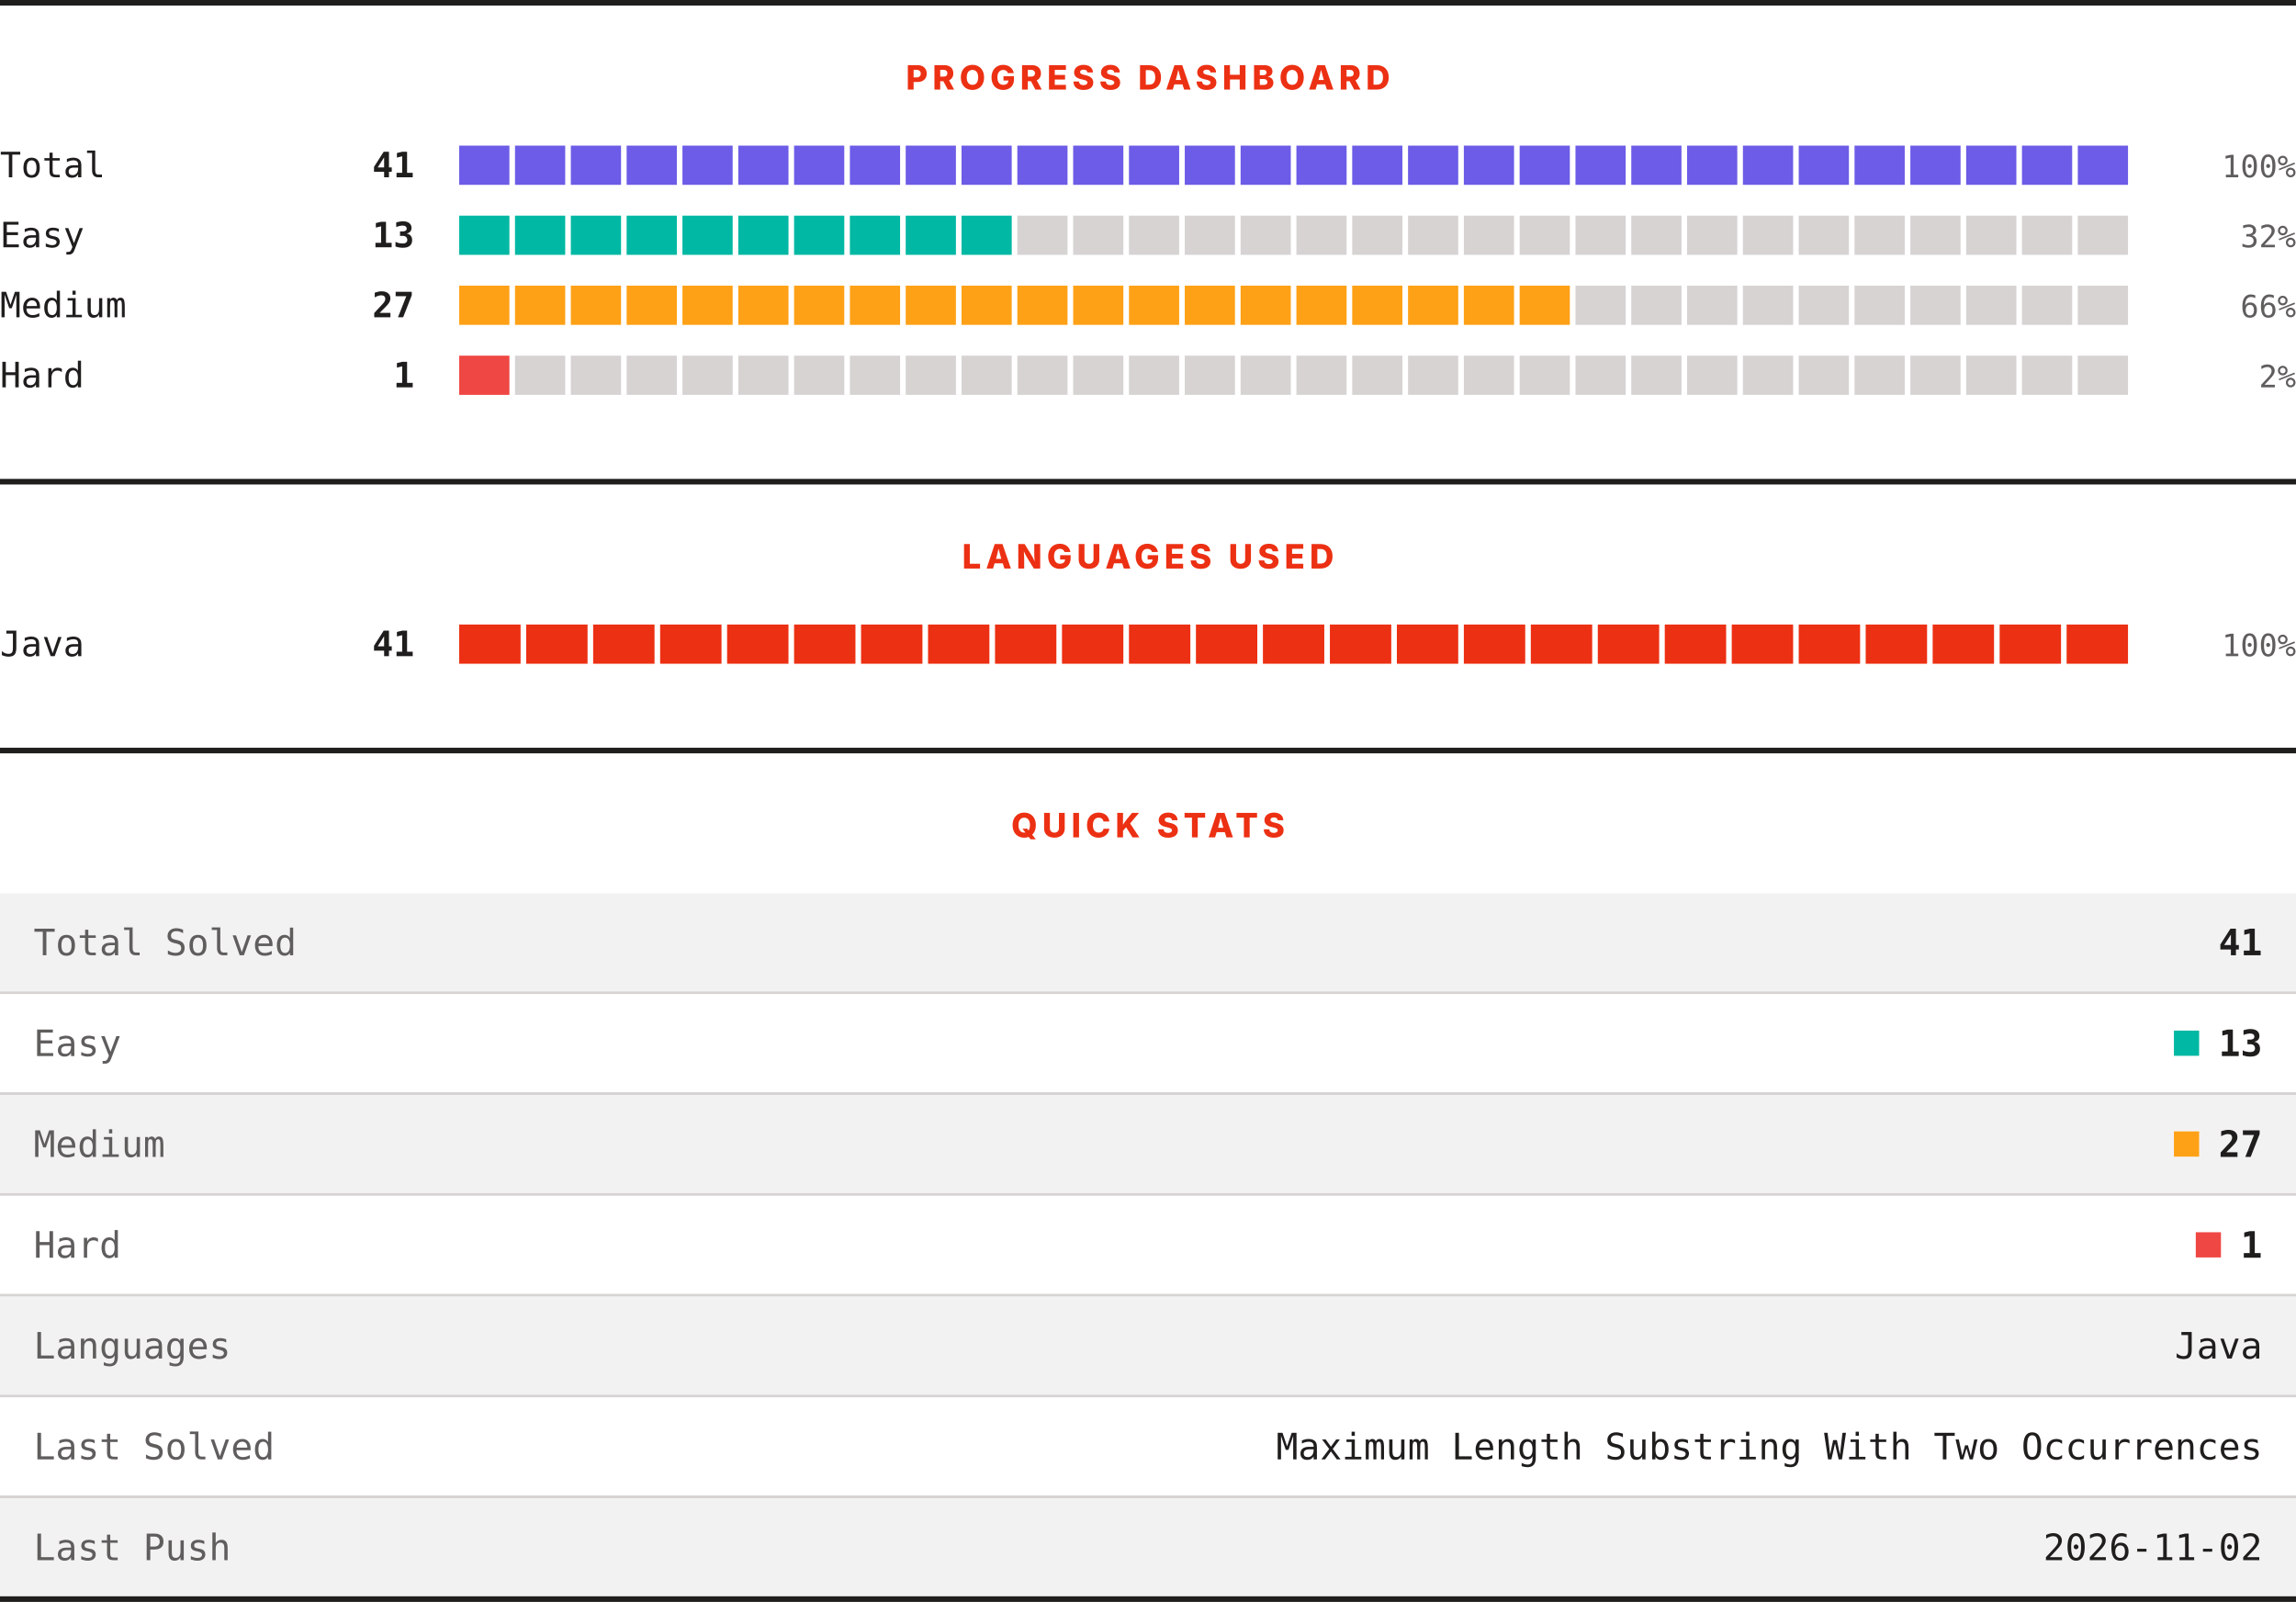
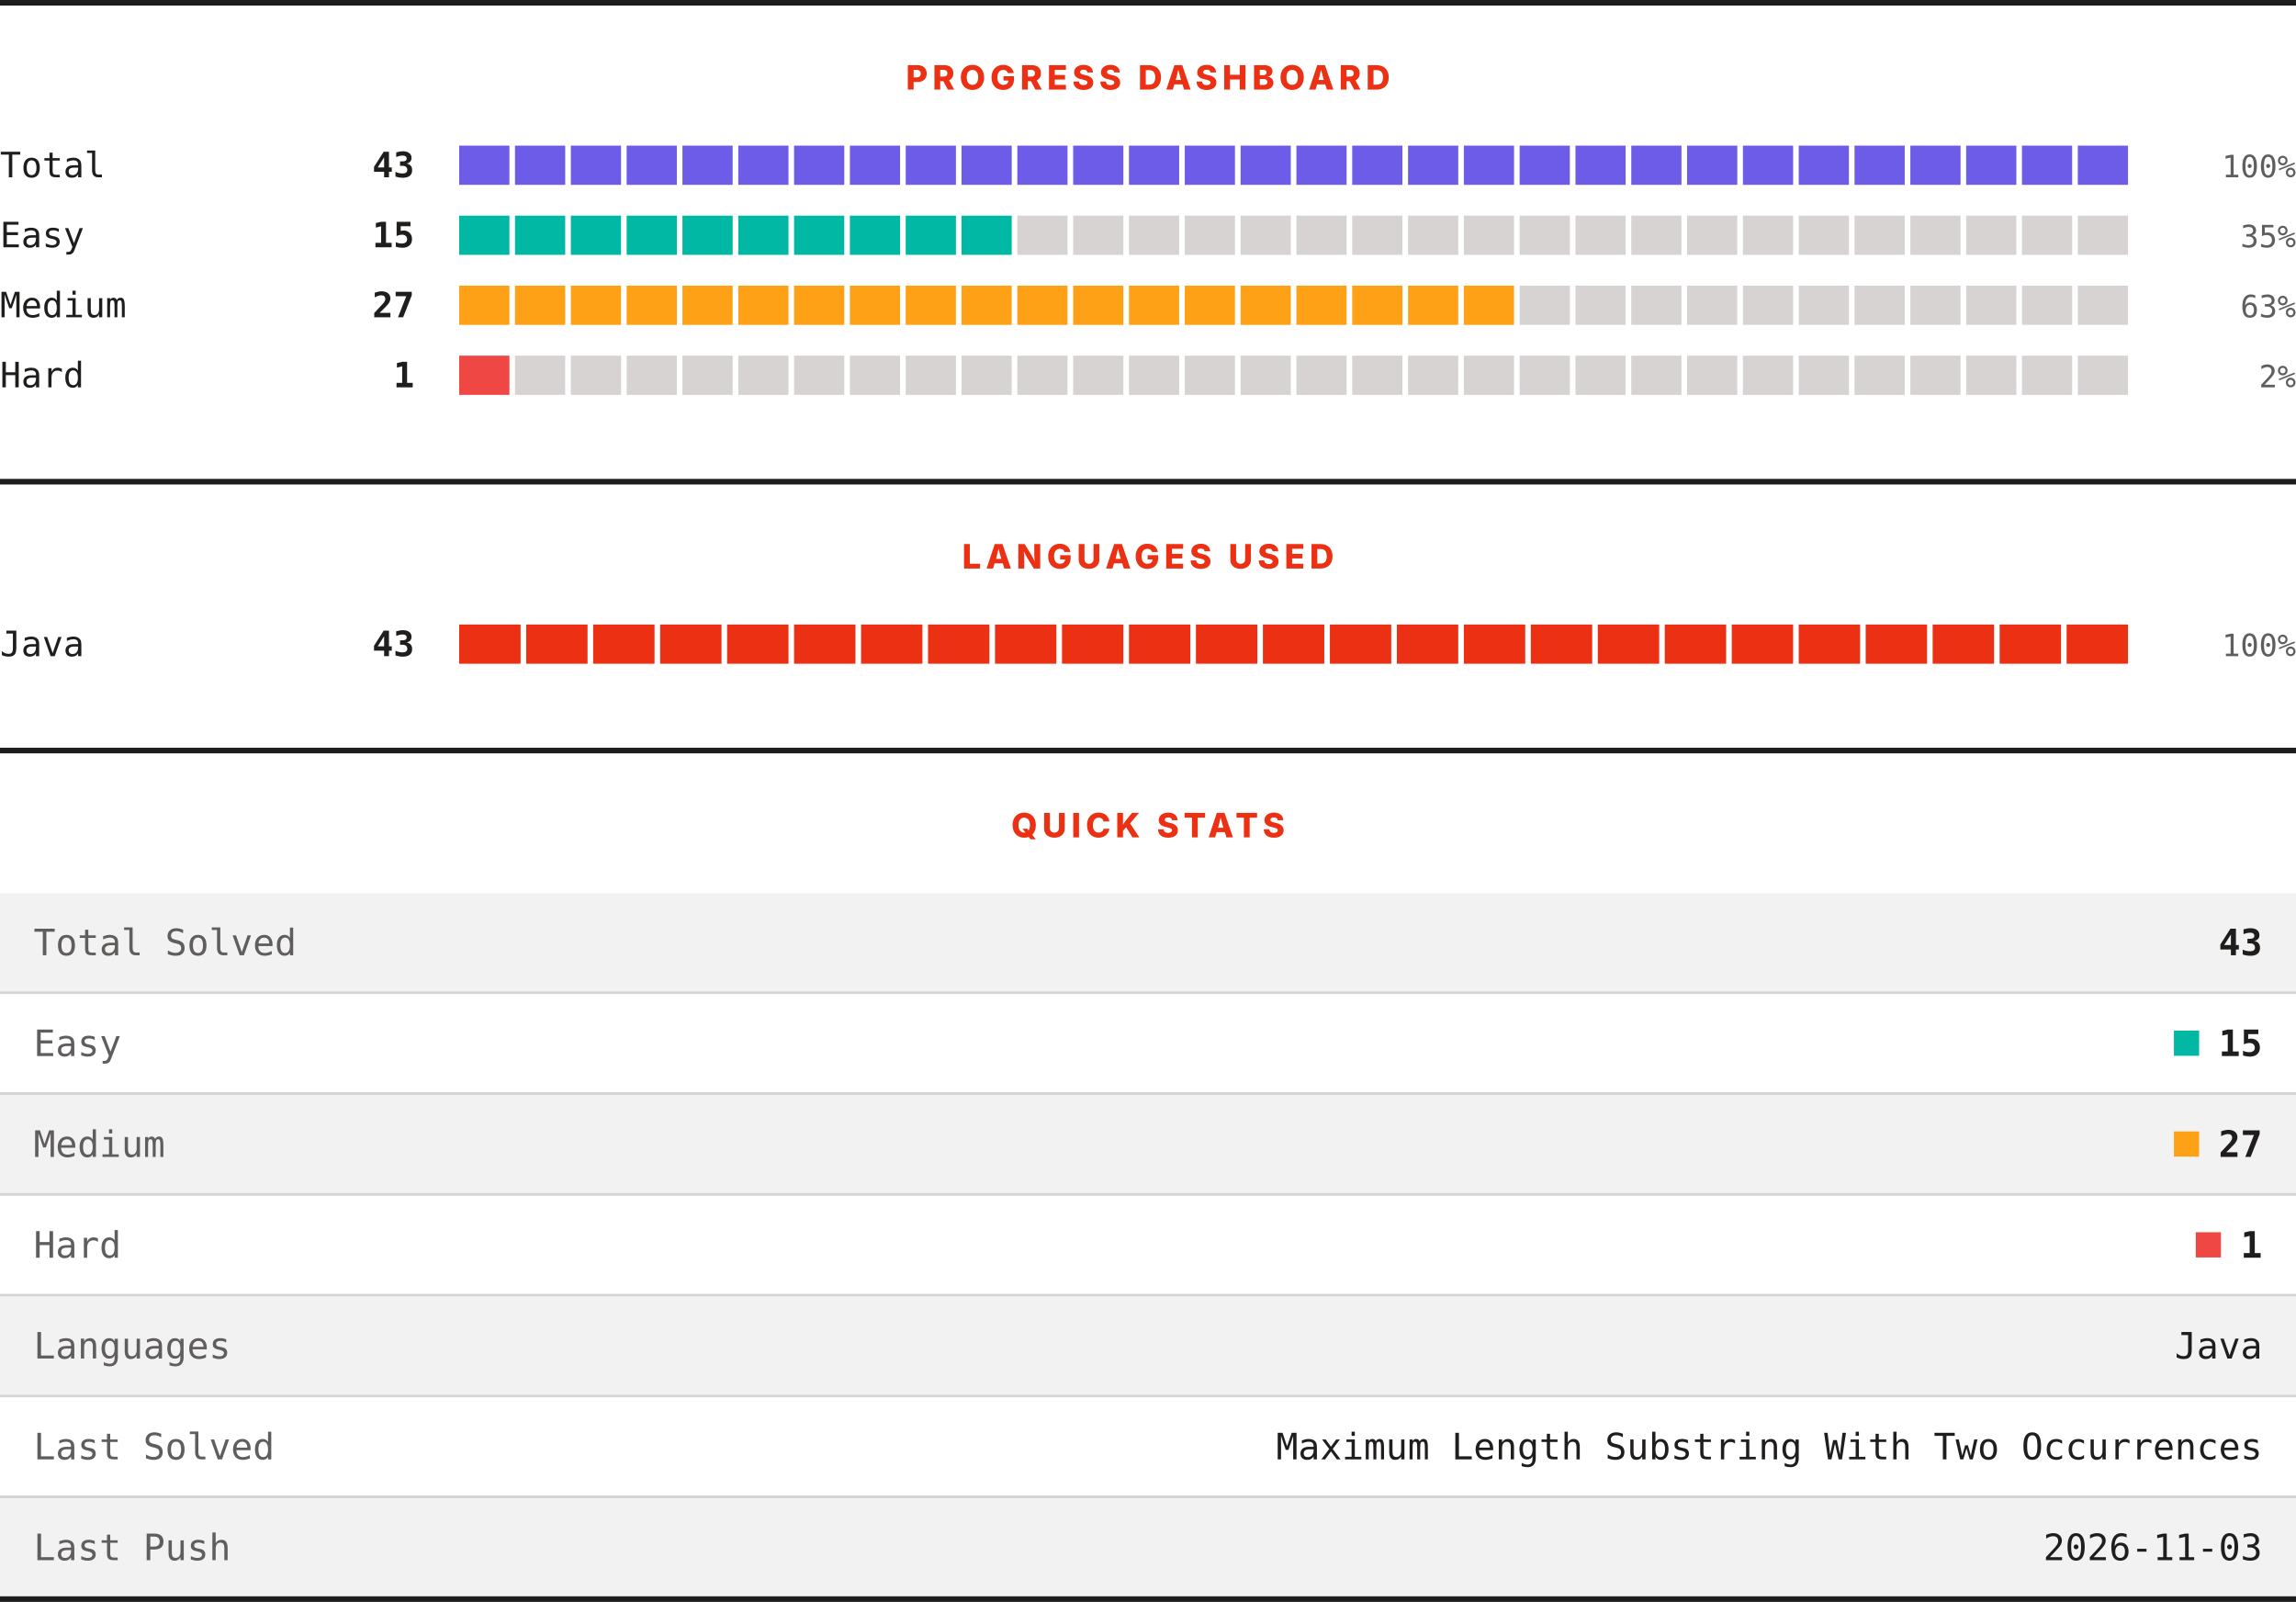
<svg xmlns="http://www.w3.org/2000/svg" width="820" height="572" viewBox="0 0 820 572" role="img" aria-label="LeetCode progress, languages and quick stats">
  <rect width="820" height="572" fill="#ffffff" />
  <rect x="0" y="0" width="820" height="2" fill="#201e1d" />
  <text x="410" y="32" text-anchor="middle" font-family="Archivo, system-ui, -apple-system, Segoe UI, sans-serif" font-size="12" font-weight="800" letter-spacing="1.68" fill="#ec3013">PROGRESS DASHBOARD</text>
  <text x="0" y="63.3" font-family="ui-monospace, SFMono-Regular, Menlo, Consolas, monospace" font-size="12.5" fill="#201e1d">Total</text>
-   <text x="148" y="63.3" text-anchor="end" font-family="ui-monospace, SFMono-Regular, Menlo, Consolas, monospace" font-size="12.5" font-weight="700" fill="#201e1d">41</text>
+   <text x="148" y="63.3" text-anchor="end" font-family="ui-monospace, SFMono-Regular, Menlo, Consolas, monospace" font-size="12.5" font-weight="700" fill="#201e1d">43</text>
  <rect x="164.00" y="52" width="17.93" height="14" fill="#6c5ce7" />
  <rect x="183.93" y="52" width="17.93" height="14" fill="#6c5ce7" />
  <rect x="203.87" y="52" width="17.93" height="14" fill="#6c5ce7" />
  <rect x="223.80" y="52" width="17.93" height="14" fill="#6c5ce7" />
  <rect x="243.73" y="52" width="17.93" height="14" fill="#6c5ce7" />
  <rect x="263.67" y="52" width="17.93" height="14" fill="#6c5ce7" />
  <rect x="283.60" y="52" width="17.93" height="14" fill="#6c5ce7" />
  <rect x="303.53" y="52" width="17.93" height="14" fill="#6c5ce7" />
  <rect x="323.47" y="52" width="17.93" height="14" fill="#6c5ce7" />
  <rect x="343.40" y="52" width="17.93" height="14" fill="#6c5ce7" />
  <rect x="363.33" y="52" width="17.93" height="14" fill="#6c5ce7" />
  <rect x="383.27" y="52" width="17.93" height="14" fill="#6c5ce7" />
  <rect x="403.20" y="52" width="17.93" height="14" fill="#6c5ce7" />
  <rect x="423.13" y="52" width="17.93" height="14" fill="#6c5ce7" />
  <rect x="443.07" y="52" width="17.93" height="14" fill="#6c5ce7" />
  <rect x="463.00" y="52" width="17.93" height="14" fill="#6c5ce7" />
  <rect x="482.93" y="52" width="17.93" height="14" fill="#6c5ce7" />
  <rect x="502.87" y="52" width="17.93" height="14" fill="#6c5ce7" />
  <rect x="522.80" y="52" width="17.93" height="14" fill="#6c5ce7" />
  <rect x="542.73" y="52" width="17.93" height="14" fill="#6c5ce7" />
  <rect x="562.67" y="52" width="17.93" height="14" fill="#6c5ce7" />
  <rect x="582.60" y="52" width="17.93" height="14" fill="#6c5ce7" />
  <rect x="602.53" y="52" width="17.93" height="14" fill="#6c5ce7" />
  <rect x="622.47" y="52" width="17.93" height="14" fill="#6c5ce7" />
  <rect x="642.40" y="52" width="17.93" height="14" fill="#6c5ce7" />
  <rect x="662.33" y="52" width="17.93" height="14" fill="#6c5ce7" />
  <rect x="682.27" y="52" width="17.93" height="14" fill="#6c5ce7" />
  <rect x="702.20" y="52" width="17.93" height="14" fill="#6c5ce7" />
  <rect x="722.13" y="52" width="17.93" height="14" fill="#6c5ce7" />
  <rect x="742.07" y="52" width="17.93" height="14" fill="#6c5ce7" />
  <text x="820" y="63.3" text-anchor="end" font-family="ui-monospace, SFMono-Regular, Menlo, Consolas, monospace" font-size="11" fill="#605d5d">100%</text>
  <text x="0" y="88.3" font-family="ui-monospace, SFMono-Regular, Menlo, Consolas, monospace" font-size="12.5" fill="#201e1d">Easy</text>
-   <text x="148" y="88.3" text-anchor="end" font-family="ui-monospace, SFMono-Regular, Menlo, Consolas, monospace" font-size="12.5" font-weight="700" fill="#201e1d">13</text>
+   <text x="148" y="88.3" text-anchor="end" font-family="ui-monospace, SFMono-Regular, Menlo, Consolas, monospace" font-size="12.5" font-weight="700" fill="#201e1d">15</text>
  <rect x="164.00" y="77" width="17.93" height="14" fill="#00b8a3" />
  <rect x="183.93" y="77" width="17.93" height="14" fill="#00b8a3" />
  <rect x="203.87" y="77" width="17.93" height="14" fill="#00b8a3" />
  <rect x="223.80" y="77" width="17.93" height="14" fill="#00b8a3" />
  <rect x="243.73" y="77" width="17.93" height="14" fill="#00b8a3" />
  <rect x="263.67" y="77" width="17.93" height="14" fill="#00b8a3" />
  <rect x="283.60" y="77" width="17.93" height="14" fill="#00b8a3" />
  <rect x="303.53" y="77" width="17.93" height="14" fill="#00b8a3" />
  <rect x="323.47" y="77" width="17.93" height="14" fill="#00b8a3" />
  <rect x="343.40" y="77" width="17.93" height="14" fill="#00b8a3" />
  <rect x="363.33" y="77" width="17.93" height="14" fill="#d7d3d3" />
  <rect x="383.27" y="77" width="17.93" height="14" fill="#d7d3d3" />
  <rect x="403.20" y="77" width="17.93" height="14" fill="#d7d3d3" />
  <rect x="423.13" y="77" width="17.93" height="14" fill="#d7d3d3" />
  <rect x="443.07" y="77" width="17.93" height="14" fill="#d7d3d3" />
  <rect x="463.00" y="77" width="17.93" height="14" fill="#d7d3d3" />
  <rect x="482.93" y="77" width="17.93" height="14" fill="#d7d3d3" />
  <rect x="502.87" y="77" width="17.93" height="14" fill="#d7d3d3" />
  <rect x="522.80" y="77" width="17.93" height="14" fill="#d7d3d3" />
  <rect x="542.73" y="77" width="17.93" height="14" fill="#d7d3d3" />
  <rect x="562.67" y="77" width="17.93" height="14" fill="#d7d3d3" />
  <rect x="582.60" y="77" width="17.93" height="14" fill="#d7d3d3" />
  <rect x="602.53" y="77" width="17.93" height="14" fill="#d7d3d3" />
  <rect x="622.47" y="77" width="17.93" height="14" fill="#d7d3d3" />
  <rect x="642.40" y="77" width="17.93" height="14" fill="#d7d3d3" />
  <rect x="662.33" y="77" width="17.93" height="14" fill="#d7d3d3" />
  <rect x="682.27" y="77" width="17.93" height="14" fill="#d7d3d3" />
  <rect x="702.20" y="77" width="17.93" height="14" fill="#d7d3d3" />
  <rect x="722.13" y="77" width="17.93" height="14" fill="#d7d3d3" />
  <rect x="742.07" y="77" width="17.93" height="14" fill="#d7d3d3" />
-   <text x="820" y="88.3" text-anchor="end" font-family="ui-monospace, SFMono-Regular, Menlo, Consolas, monospace" font-size="11" fill="#605d5d">32%</text>
+   <text x="820" y="88.3" text-anchor="end" font-family="ui-monospace, SFMono-Regular, Menlo, Consolas, monospace" font-size="11" fill="#605d5d">35%</text>
  <text x="0" y="113.3" font-family="ui-monospace, SFMono-Regular, Menlo, Consolas, monospace" font-size="12.5" fill="#201e1d">Medium</text>
  <text x="148" y="113.3" text-anchor="end" font-family="ui-monospace, SFMono-Regular, Menlo, Consolas, monospace" font-size="12.5" font-weight="700" fill="#201e1d">27</text>
  <rect x="164.00" y="102" width="17.93" height="14" fill="#ffa116" />
  <rect x="183.93" y="102" width="17.93" height="14" fill="#ffa116" />
  <rect x="203.87" y="102" width="17.93" height="14" fill="#ffa116" />
  <rect x="223.80" y="102" width="17.93" height="14" fill="#ffa116" />
  <rect x="243.73" y="102" width="17.93" height="14" fill="#ffa116" />
  <rect x="263.67" y="102" width="17.93" height="14" fill="#ffa116" />
  <rect x="283.60" y="102" width="17.93" height="14" fill="#ffa116" />
  <rect x="303.53" y="102" width="17.93" height="14" fill="#ffa116" />
  <rect x="323.47" y="102" width="17.93" height="14" fill="#ffa116" />
  <rect x="343.40" y="102" width="17.93" height="14" fill="#ffa116" />
  <rect x="363.33" y="102" width="17.93" height="14" fill="#ffa116" />
  <rect x="383.27" y="102" width="17.93" height="14" fill="#ffa116" />
  <rect x="403.20" y="102" width="17.93" height="14" fill="#ffa116" />
  <rect x="423.13" y="102" width="17.93" height="14" fill="#ffa116" />
  <rect x="443.07" y="102" width="17.93" height="14" fill="#ffa116" />
  <rect x="463.00" y="102" width="17.93" height="14" fill="#ffa116" />
  <rect x="482.93" y="102" width="17.93" height="14" fill="#ffa116" />
  <rect x="502.87" y="102" width="17.93" height="14" fill="#ffa116" />
  <rect x="522.80" y="102" width="17.93" height="14" fill="#ffa116" />
-   <rect x="542.73" y="102" width="17.93" height="14" fill="#ffa116" />
+   <rect x="542.73" y="102" width="17.93" height="14" fill="#d7d3d3" />
  <rect x="562.67" y="102" width="17.93" height="14" fill="#d7d3d3" />
  <rect x="582.60" y="102" width="17.93" height="14" fill="#d7d3d3" />
  <rect x="602.53" y="102" width="17.93" height="14" fill="#d7d3d3" />
  <rect x="622.47" y="102" width="17.93" height="14" fill="#d7d3d3" />
  <rect x="642.40" y="102" width="17.93" height="14" fill="#d7d3d3" />
  <rect x="662.33" y="102" width="17.93" height="14" fill="#d7d3d3" />
  <rect x="682.27" y="102" width="17.93" height="14" fill="#d7d3d3" />
  <rect x="702.20" y="102" width="17.93" height="14" fill="#d7d3d3" />
  <rect x="722.13" y="102" width="17.93" height="14" fill="#d7d3d3" />
  <rect x="742.07" y="102" width="17.93" height="14" fill="#d7d3d3" />
-   <text x="820" y="113.3" text-anchor="end" font-family="ui-monospace, SFMono-Regular, Menlo, Consolas, monospace" font-size="11" fill="#605d5d">66%</text>
+   <text x="820" y="113.3" text-anchor="end" font-family="ui-monospace, SFMono-Regular, Menlo, Consolas, monospace" font-size="11" fill="#605d5d">63%</text>
  <text x="0" y="138.3" font-family="ui-monospace, SFMono-Regular, Menlo, Consolas, monospace" font-size="12.5" fill="#201e1d">Hard</text>
  <text x="148" y="138.3" text-anchor="end" font-family="ui-monospace, SFMono-Regular, Menlo, Consolas, monospace" font-size="12.5" font-weight="700" fill="#201e1d">1</text>
  <rect x="164.00" y="127" width="17.93" height="14" fill="#ef4743" />
  <rect x="183.93" y="127" width="17.93" height="14" fill="#d7d3d3" />
  <rect x="203.87" y="127" width="17.93" height="14" fill="#d7d3d3" />
  <rect x="223.80" y="127" width="17.93" height="14" fill="#d7d3d3" />
  <rect x="243.73" y="127" width="17.93" height="14" fill="#d7d3d3" />
  <rect x="263.67" y="127" width="17.93" height="14" fill="#d7d3d3" />
  <rect x="283.60" y="127" width="17.93" height="14" fill="#d7d3d3" />
  <rect x="303.53" y="127" width="17.93" height="14" fill="#d7d3d3" />
  <rect x="323.47" y="127" width="17.93" height="14" fill="#d7d3d3" />
  <rect x="343.40" y="127" width="17.93" height="14" fill="#d7d3d3" />
  <rect x="363.33" y="127" width="17.93" height="14" fill="#d7d3d3" />
  <rect x="383.27" y="127" width="17.93" height="14" fill="#d7d3d3" />
  <rect x="403.20" y="127" width="17.93" height="14" fill="#d7d3d3" />
  <rect x="423.13" y="127" width="17.93" height="14" fill="#d7d3d3" />
  <rect x="443.07" y="127" width="17.93" height="14" fill="#d7d3d3" />
  <rect x="463.00" y="127" width="17.93" height="14" fill="#d7d3d3" />
  <rect x="482.93" y="127" width="17.93" height="14" fill="#d7d3d3" />
  <rect x="502.87" y="127" width="17.93" height="14" fill="#d7d3d3" />
  <rect x="522.80" y="127" width="17.93" height="14" fill="#d7d3d3" />
  <rect x="542.73" y="127" width="17.93" height="14" fill="#d7d3d3" />
  <rect x="562.67" y="127" width="17.93" height="14" fill="#d7d3d3" />
  <rect x="582.60" y="127" width="17.93" height="14" fill="#d7d3d3" />
  <rect x="602.53" y="127" width="17.93" height="14" fill="#d7d3d3" />
  <rect x="622.47" y="127" width="17.93" height="14" fill="#d7d3d3" />
  <rect x="642.40" y="127" width="17.93" height="14" fill="#d7d3d3" />
  <rect x="662.33" y="127" width="17.93" height="14" fill="#d7d3d3" />
  <rect x="682.27" y="127" width="17.93" height="14" fill="#d7d3d3" />
  <rect x="702.20" y="127" width="17.93" height="14" fill="#d7d3d3" />
  <rect x="722.13" y="127" width="17.93" height="14" fill="#d7d3d3" />
  <rect x="742.07" y="127" width="17.93" height="14" fill="#d7d3d3" />
  <text x="820" y="138.3" text-anchor="end" font-family="ui-monospace, SFMono-Regular, Menlo, Consolas, monospace" font-size="11" fill="#605d5d">2%</text>
  <rect x="0" y="171" width="820" height="2" fill="#201e1d" />
  <text x="410" y="203" text-anchor="middle" font-family="Archivo, system-ui, -apple-system, Segoe UI, sans-serif" font-size="12" font-weight="800" letter-spacing="1.68" fill="#ec3013">LANGUAGES USED</text>
  <text x="0" y="234.3" font-family="ui-monospace, SFMono-Regular, Menlo, Consolas, monospace" font-size="12.5" fill="#201e1d">Java</text>
-   <text x="148" y="234.3" text-anchor="end" font-family="ui-monospace, SFMono-Regular, Menlo, Consolas, monospace" font-size="12.5" font-weight="700" fill="#201e1d">41</text>
+   <text x="148" y="234.3" text-anchor="end" font-family="ui-monospace, SFMono-Regular, Menlo, Consolas, monospace" font-size="12.5" font-weight="700" fill="#201e1d">43</text>
  <rect x="164.00" y="223" width="21.92" height="14" fill="#ec3013" />
  <rect x="187.92" y="223" width="21.92" height="14" fill="#ec3013" />
  <rect x="211.84" y="223" width="21.92" height="14" fill="#ec3013" />
  <rect x="235.76" y="223" width="21.92" height="14" fill="#ec3013" />
  <rect x="259.68" y="223" width="21.92" height="14" fill="#ec3013" />
  <rect x="283.60" y="223" width="21.92" height="14" fill="#ec3013" />
  <rect x="307.52" y="223" width="21.92" height="14" fill="#ec3013" />
  <rect x="331.44" y="223" width="21.92" height="14" fill="#ec3013" />
  <rect x="355.36" y="223" width="21.92" height="14" fill="#ec3013" />
  <rect x="379.28" y="223" width="21.92" height="14" fill="#ec3013" />
  <rect x="403.20" y="223" width="21.92" height="14" fill="#ec3013" />
  <rect x="427.12" y="223" width="21.92" height="14" fill="#ec3013" />
  <rect x="451.04" y="223" width="21.92" height="14" fill="#ec3013" />
  <rect x="474.96" y="223" width="21.92" height="14" fill="#ec3013" />
  <rect x="498.88" y="223" width="21.92" height="14" fill="#ec3013" />
  <rect x="522.80" y="223" width="21.92" height="14" fill="#ec3013" />
  <rect x="546.72" y="223" width="21.92" height="14" fill="#ec3013" />
  <rect x="570.64" y="223" width="21.92" height="14" fill="#ec3013" />
  <rect x="594.56" y="223" width="21.92" height="14" fill="#ec3013" />
  <rect x="618.48" y="223" width="21.92" height="14" fill="#ec3013" />
  <rect x="642.40" y="223" width="21.92" height="14" fill="#ec3013" />
  <rect x="666.32" y="223" width="21.92" height="14" fill="#ec3013" />
  <rect x="690.24" y="223" width="21.92" height="14" fill="#ec3013" />
  <rect x="714.16" y="223" width="21.92" height="14" fill="#ec3013" />
  <rect x="738.08" y="223" width="21.92" height="14" fill="#ec3013" />
  <text x="820" y="234.3" text-anchor="end" font-family="ui-monospace, SFMono-Regular, Menlo, Consolas, monospace" font-size="11" fill="#605d5d">100%</text>
  <rect x="0" y="267" width="820" height="2" fill="#201e1d" />
  <text x="410" y="299" text-anchor="middle" font-family="Archivo, system-ui, -apple-system, Segoe UI, sans-serif" font-size="12" font-weight="800" letter-spacing="1.68" fill="#ec3013">QUICK STATS</text>
  <rect x="0" y="319" width="820" height="35" fill="#f3f2f2" />
  <text x="12" y="341.1" font-family="ui-monospace, SFMono-Regular, Menlo, Consolas, monospace" font-size="13" fill="#605d5d">Total Solved</text>
-   <text x="808" y="341.1" text-anchor="end" font-family="ui-monospace, SFMono-Regular, Menlo, Consolas, monospace" font-size="13" font-weight="700" fill="#201e1d">41</text>
+   <text x="808" y="341.1" text-anchor="end" font-family="ui-monospace, SFMono-Regular, Menlo, Consolas, monospace" font-size="13" font-weight="700" fill="#201e1d">43</text>
  <rect x="0" y="354" width="820" height="1" fill="#d7d3d3" />
  <rect x="0" y="355" width="820" height="35" fill="#ffffff" />
  <text x="12" y="377.1" font-family="ui-monospace, SFMono-Regular, Menlo, Consolas, monospace" font-size="13" fill="#605d5d">Easy</text>
  <rect x="776.4" y="368" width="9" height="9" fill="#00b8a3" />
-   <text x="808" y="377.1" text-anchor="end" font-family="ui-monospace, SFMono-Regular, Menlo, Consolas, monospace" font-size="13" font-weight="700" fill="#201e1d">13</text>
+   <text x="808" y="377.1" text-anchor="end" font-family="ui-monospace, SFMono-Regular, Menlo, Consolas, monospace" font-size="13" font-weight="700" fill="#201e1d">15</text>
  <rect x="0" y="390" width="820" height="1" fill="#d7d3d3" />
  <rect x="0" y="391" width="820" height="35" fill="#f3f2f2" />
  <text x="12" y="413.1" font-family="ui-monospace, SFMono-Regular, Menlo, Consolas, monospace" font-size="13" fill="#605d5d">Medium</text>
  <rect x="776.4" y="404" width="9" height="9" fill="#ffa116" />
  <text x="808" y="413.1" text-anchor="end" font-family="ui-monospace, SFMono-Regular, Menlo, Consolas, monospace" font-size="13" font-weight="700" fill="#201e1d">27</text>
  <rect x="0" y="426" width="820" height="1" fill="#d7d3d3" />
  <rect x="0" y="427" width="820" height="35" fill="#ffffff" />
  <text x="12" y="449.1" font-family="ui-monospace, SFMono-Regular, Menlo, Consolas, monospace" font-size="13" fill="#605d5d">Hard</text>
  <rect x="784.2" y="440" width="9" height="9" fill="#ef4743" />
  <text x="808" y="449.1" text-anchor="end" font-family="ui-monospace, SFMono-Regular, Menlo, Consolas, monospace" font-size="13" font-weight="700" fill="#201e1d">1</text>
  <rect x="0" y="462" width="820" height="1" fill="#d7d3d3" />
  <rect x="0" y="463" width="820" height="35" fill="#f3f2f2" />
  <text x="12" y="485.1" font-family="ui-monospace, SFMono-Regular, Menlo, Consolas, monospace" font-size="13" fill="#605d5d">Languages</text>
  <text x="808" y="485.1" text-anchor="end" font-family="ui-monospace, SFMono-Regular, Menlo, Consolas, monospace" font-size="13" fill="#201e1d">Java</text>
  <rect x="0" y="498" width="820" height="1" fill="#d7d3d3" />
  <rect x="0" y="499" width="820" height="35" fill="#ffffff" />
  <text x="12" y="521.1" font-family="ui-monospace, SFMono-Regular, Menlo, Consolas, monospace" font-size="13" fill="#605d5d">Last Solved</text>
  <text x="808" y="521.1" text-anchor="end" font-family="ui-monospace, SFMono-Regular, Menlo, Consolas, monospace" font-size="13" fill="#201e1d">Maximum Length Substring With Two Occurrences</text>
  <rect x="0" y="534" width="820" height="1" fill="#d7d3d3" />
  <rect x="0" y="535" width="820" height="35" fill="#f3f2f2" />
  <text x="12" y="557.1" font-family="ui-monospace, SFMono-Regular, Menlo, Consolas, monospace" font-size="13" fill="#605d5d">Last Push</text>
-   <text x="808" y="557.1" text-anchor="end" font-family="ui-monospace, SFMono-Regular, Menlo, Consolas, monospace" font-size="13" fill="#201e1d">2026-11-02</text>
+   <text x="808" y="557.1" text-anchor="end" font-family="ui-monospace, SFMono-Regular, Menlo, Consolas, monospace" font-size="13" fill="#201e1d">2026-11-03</text>
  <rect x="0" y="570" width="820" height="2" fill="#201e1d" />
</svg>
